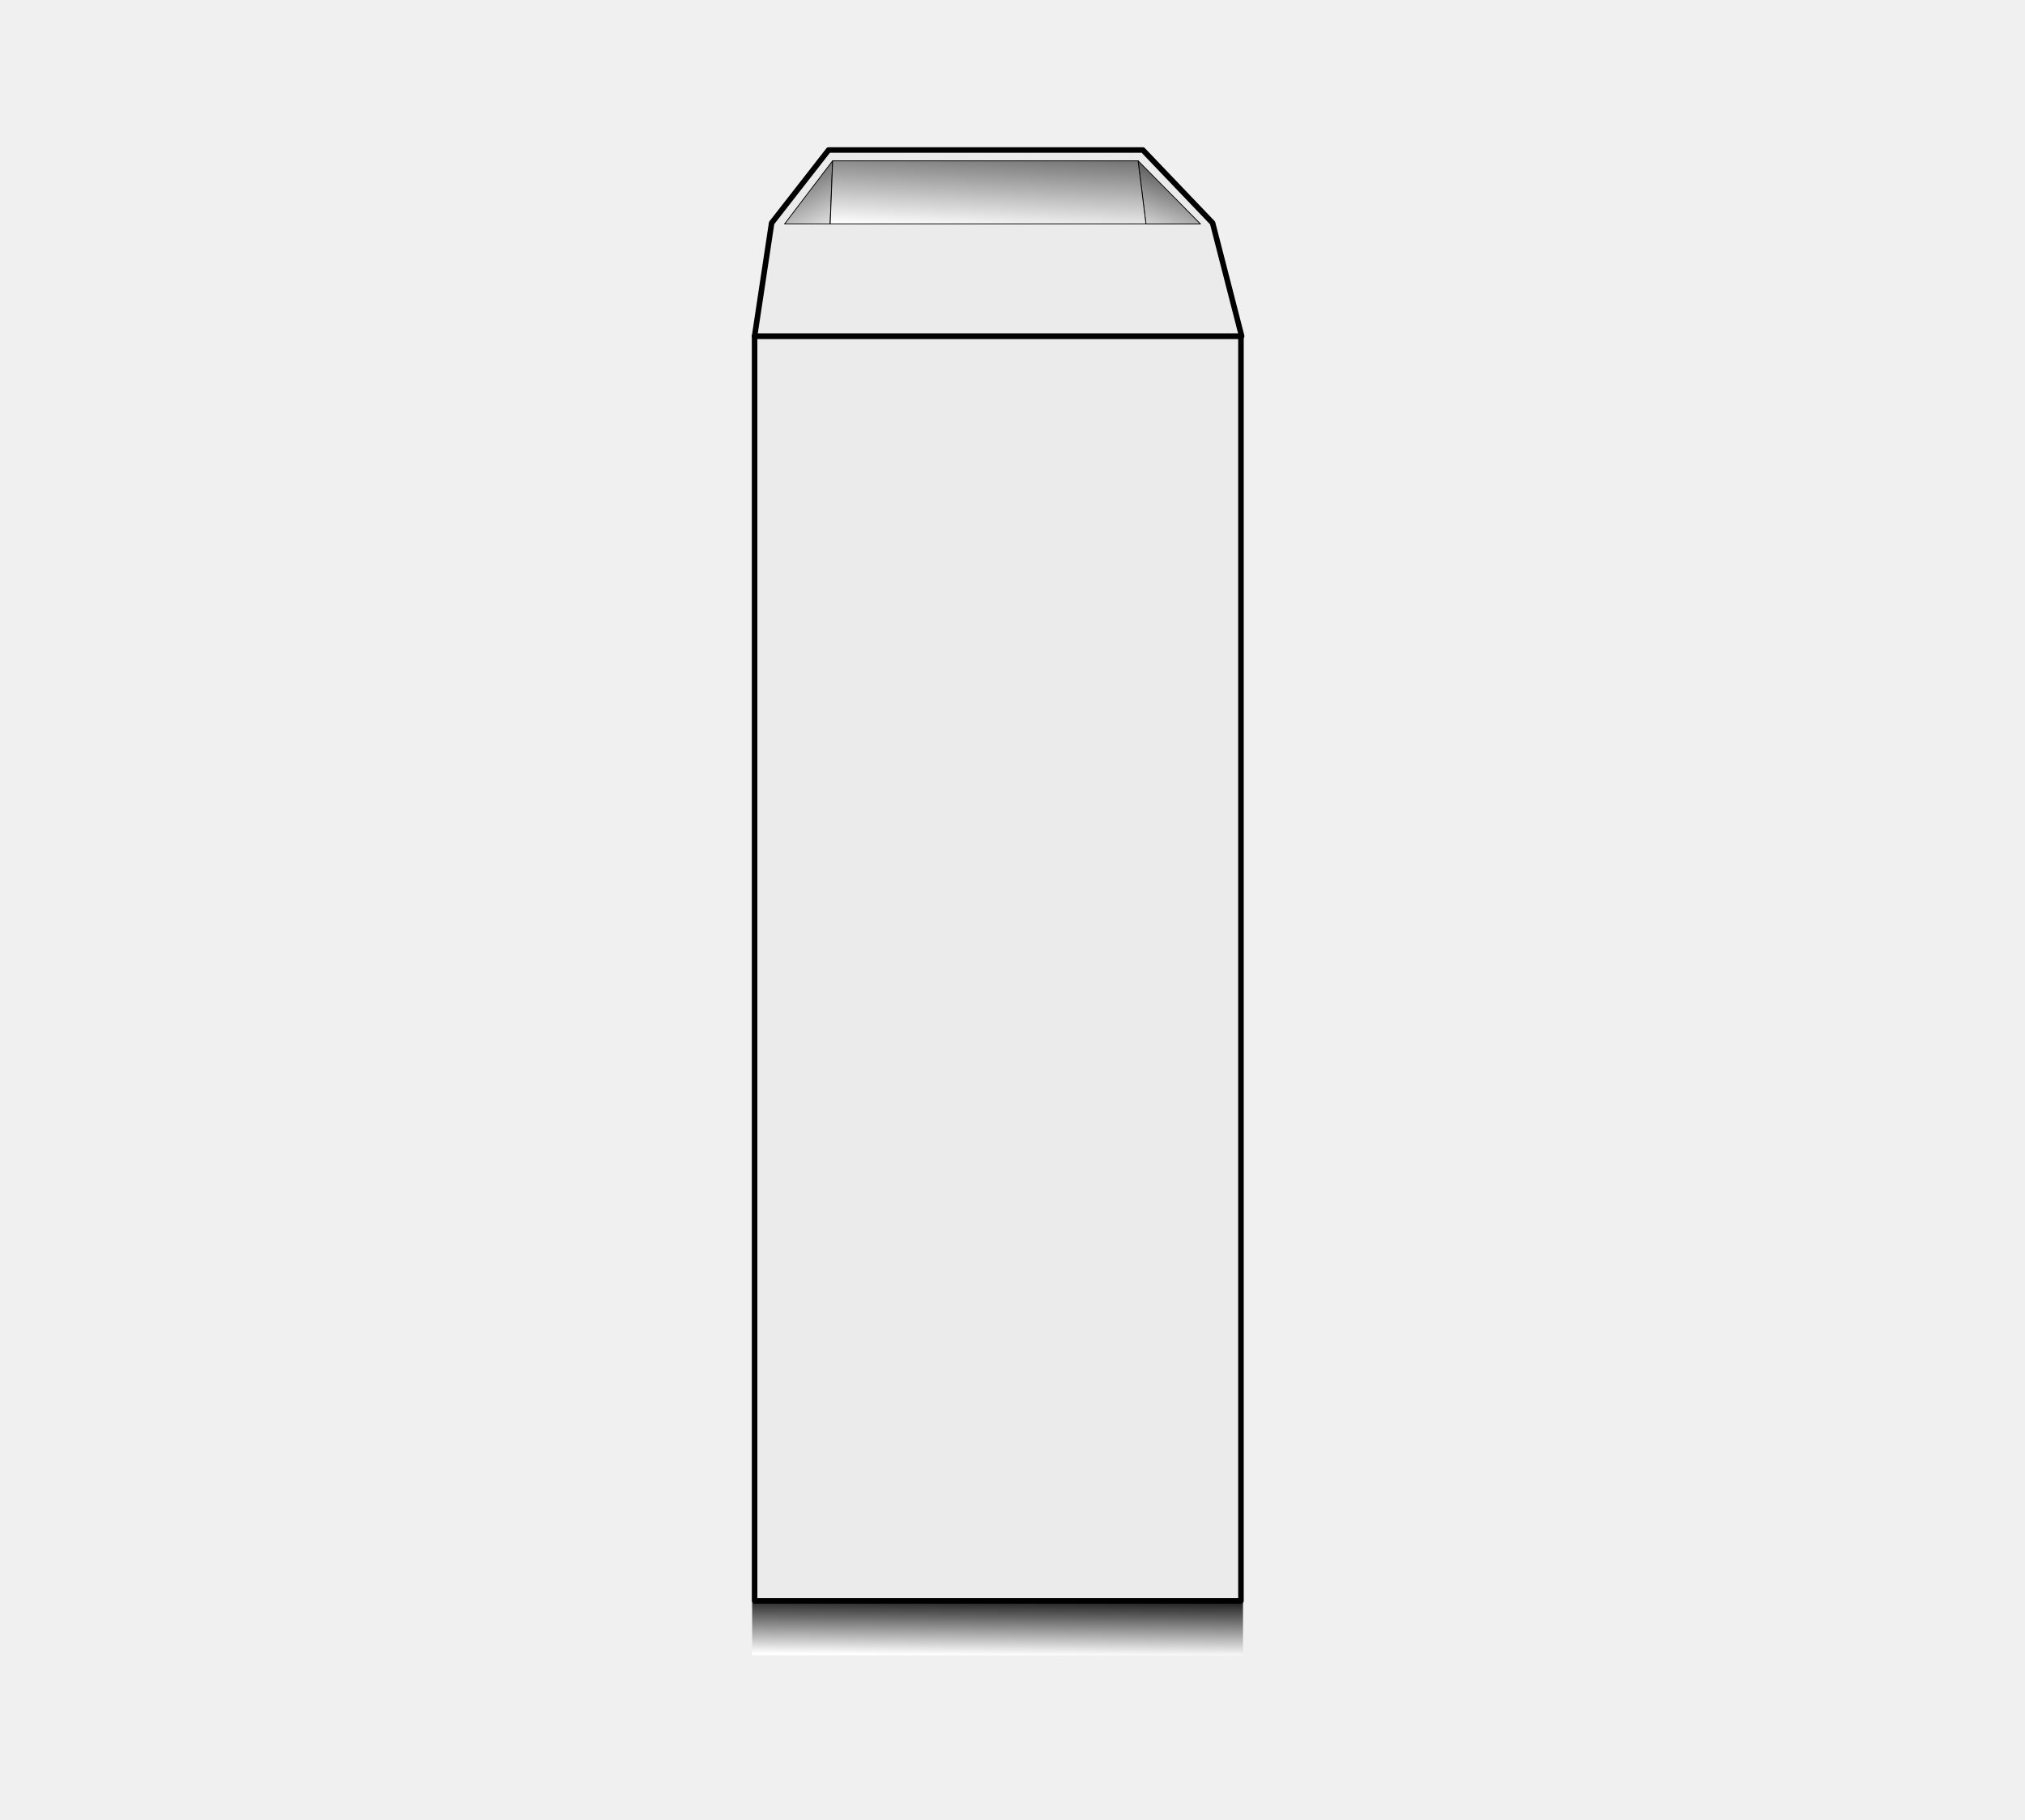
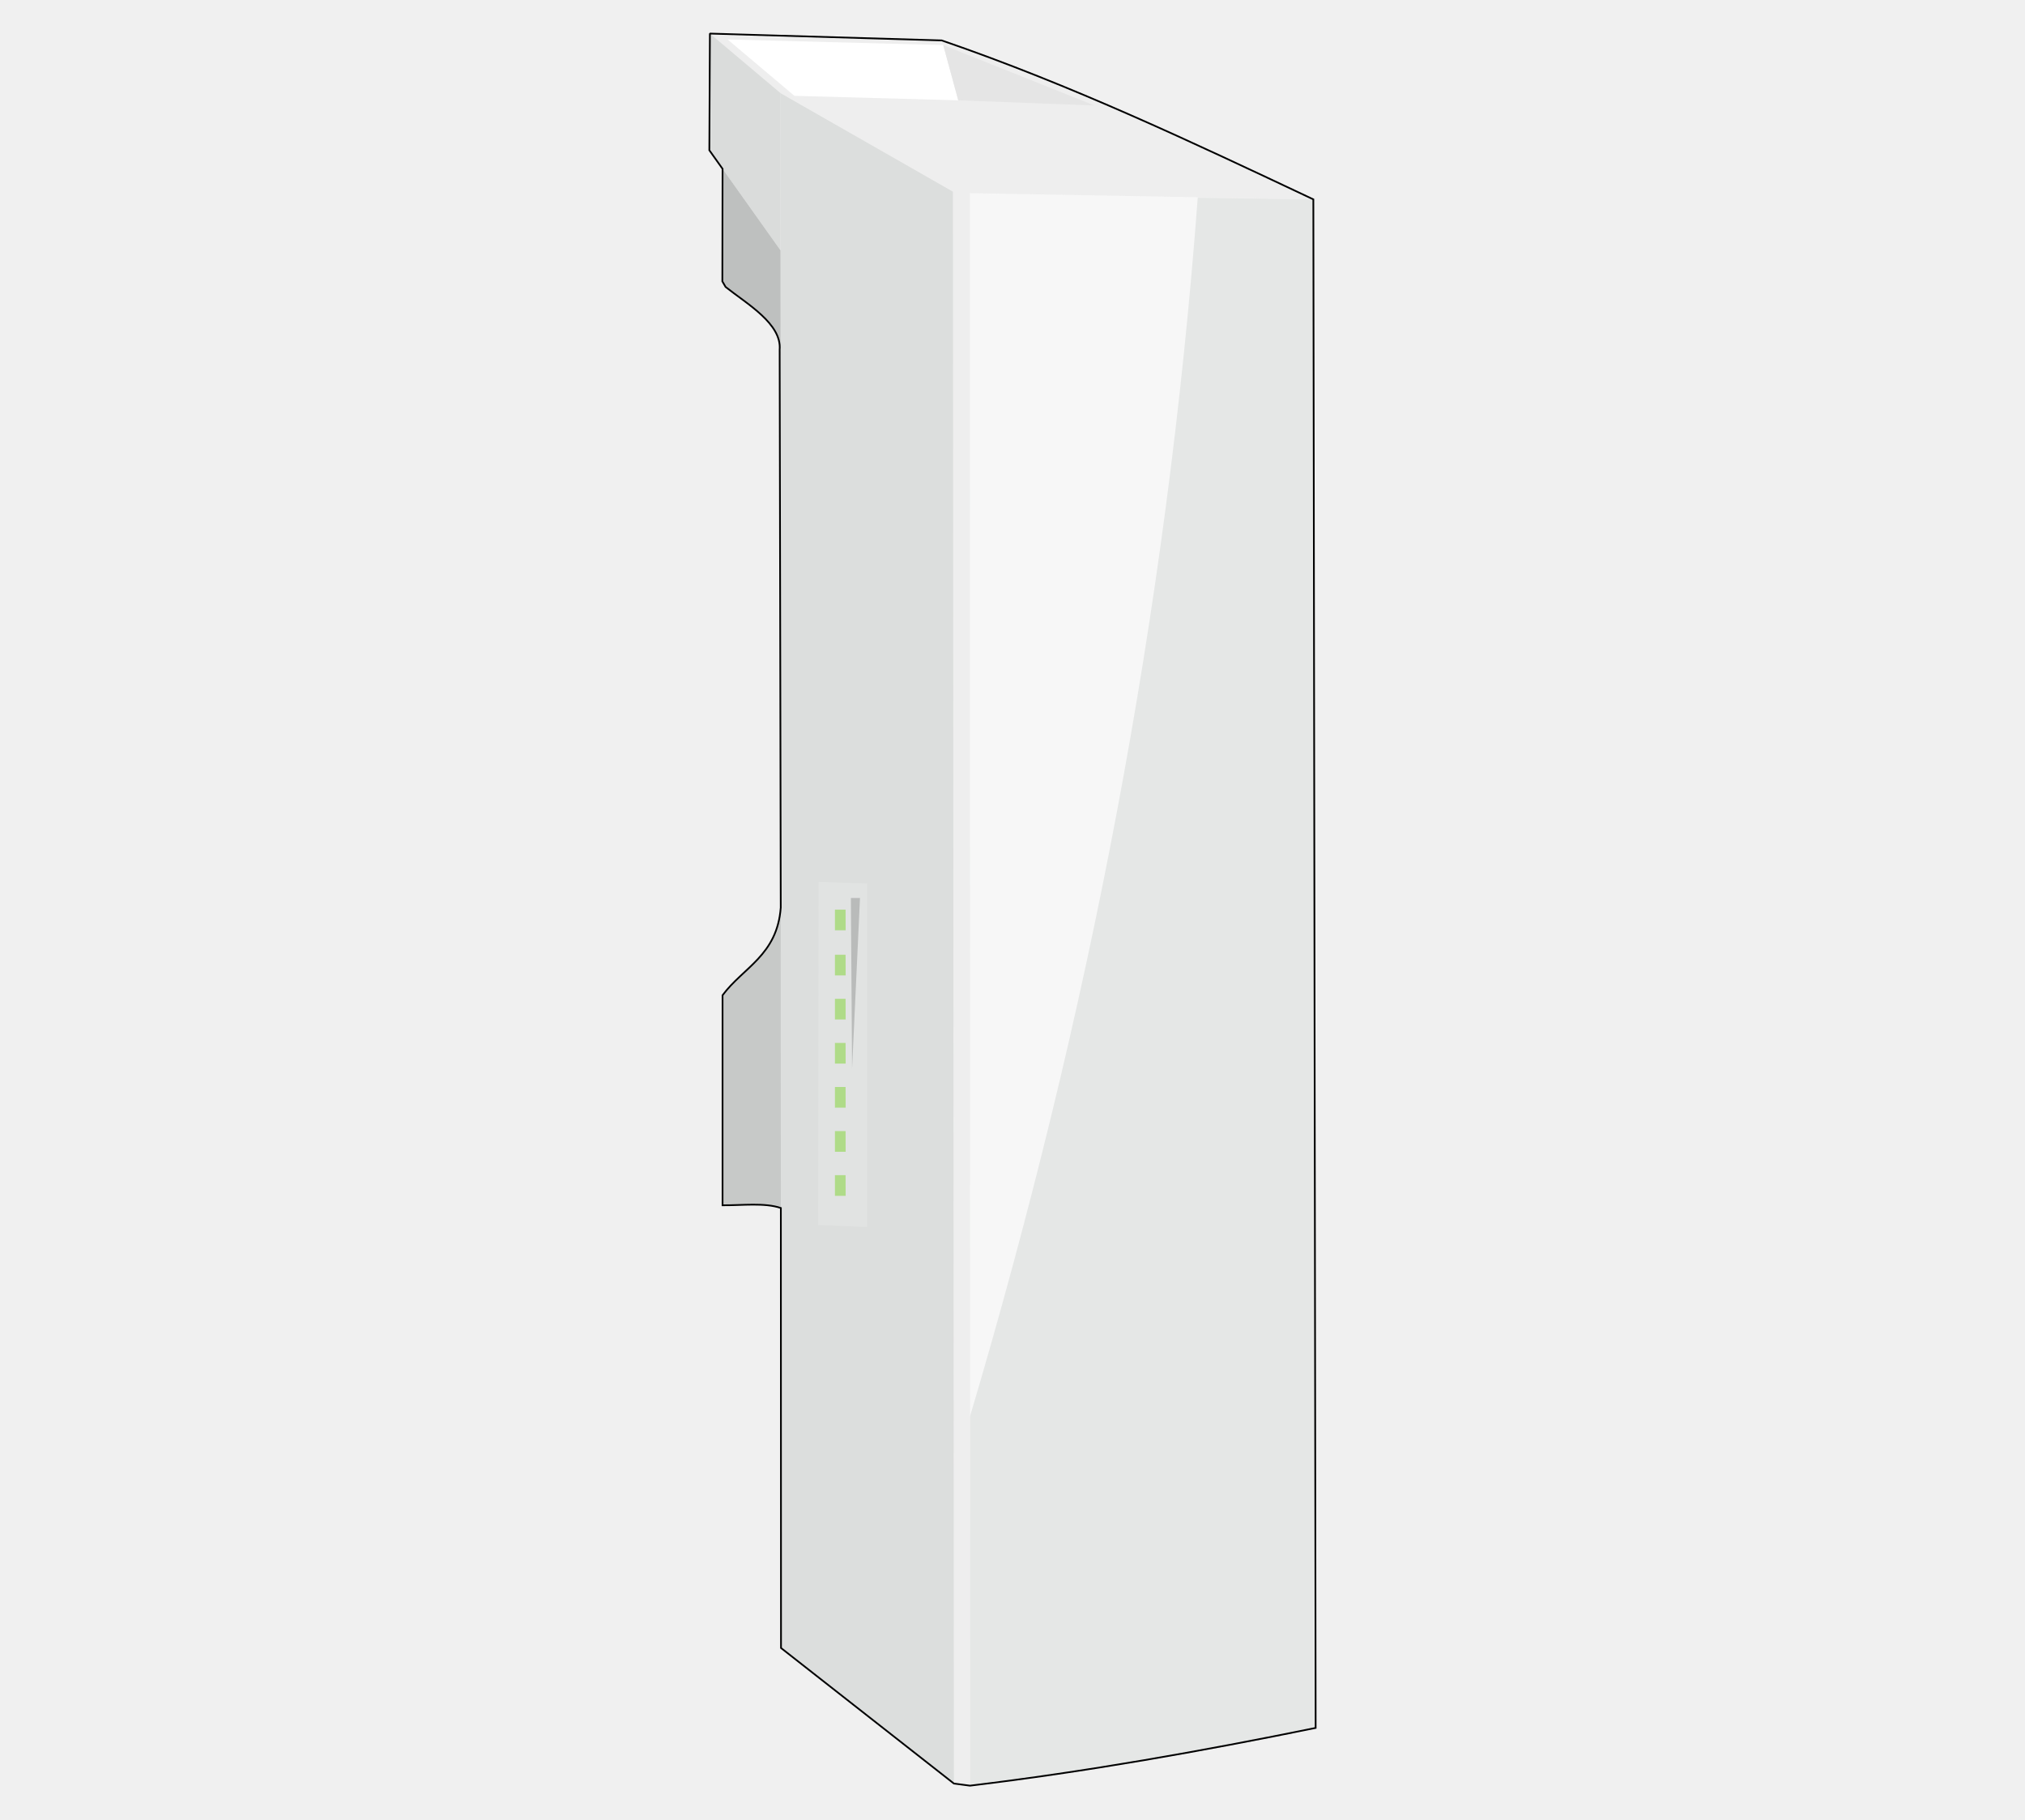
- <svg xmlns="http://www.w3.org/2000/svg" width="100%" height="100%" viewBox="0 0 1280 1150" version="1.1" xml:space="preserve" style="fill-rule:evenodd;clip-rule:evenodd;stroke-linecap:round;stroke-linejoin:round;stroke-miterlimit:1.414;">
-   <g id="Schatten" transform="matrix(1.01137,0,0,0.939138,-7.68215,62.8137)">
-     <rect x="477.683" y="1011.63" width="306.777" height="35.656" style="fill:url(#_Linear1);" />
-   </g>
-   <g id="Hülle">
-     <rect x="476.978" y="212.464" width="307.43" height="799.501" style="fill:rgb(235,235,235);stroke-width:3.5px;stroke:black;" />
-     <path d="M487.754,140.953L476.978,212.464L784.849,212.464L766.484,140.953L722.395,94.82L523.739,94.82L487.754,140.953Z" style="fill:rgb(235,235,235);stroke-width:3.5px;stroke:black;" />
-     <g transform="matrix(1.0327,0,0,1.02464,-16.2171,-3.54887)">
-       <path d="M495.921,141.646L523.803,141.646L525.356,102.644L495.921,141.646Z" style="fill:url(#_Linear2);stroke-width:0.49px;stroke:black;" />
-     </g>
-     <g transform="matrix(1,0,0,1,0,1.28497)">
-       <path d="M724.334,140.31L758.828,140.31L719.344,100.287L724.334,140.31Z" style="fill:url(#_Linear3);stroke-width:0.5px;stroke:black;" />
-     </g>
-     <path d="M524.777,141.583L724.377,141.583L719.386,101.669L526.331,101.669L524.777,141.583Z" style="fill:url(#_Linear4);stroke-width:0.5px;stroke:black;" />
-   </g>
-   <defs>
+ <svg xmlns="http://www.w3.org/2000/svg" width="100%" height="100%" viewBox="0 0 1280 1150" version="1.1" xml:space="preserve" style="fill-rule:evenodd;clip-rule:evenodd;stroke-linecap:round;stroke-linejoin:round;stroke-miterlimit:1.414;" id="svg42">
+   <defs id="defs40">
    <linearGradient id="_Linear1" x1="0" y1="0" x2="1" y2="0" gradientUnits="userSpaceOnUse" gradientTransform="matrix(0.313281,-42.1159,39.1081,0.337376,698.209,1047.75)">
-       <stop offset="0%" style="stop-color:white;stop-opacity:1" />
-       <stop offset="100%" style="stop-color:black;stop-opacity:1" />
+       <stop offset="0%" style="stop-color:white;stop-opacity:1" id="stop20" />
+       <stop offset="100%" style="stop-color:black;stop-opacity:1" id="stop22" />
    </linearGradient>
    <linearGradient id="_Linear2" x1="0" y1="0" x2="1" y2="0" gradientUnits="userSpaceOnUse" gradientTransform="matrix(-35.2524,-71.7231,71.163,-35.5299,531.5,148.802)">
-       <stop offset="0%" style="stop-color:white;stop-opacity:1" />
-       <stop offset="100%" style="stop-color:black;stop-opacity:1" />
+       <stop offset="0%" style="stop-color:white;stop-opacity:1" id="stop25" />
+       <stop offset="100%" style="stop-color:black;stop-opacity:1" id="stop27" />
    </linearGradient>
    <linearGradient id="_Linear3" x1="0" y1="0" x2="1" y2="0" gradientUnits="userSpaceOnUse" gradientTransform="matrix(25.8728,-70.2419,70.2419,25.8728,715.935,151.092)">
-       <stop offset="0%" style="stop-color:white;stop-opacity:1" />
-       <stop offset="100%" style="stop-color:black;stop-opacity:1" />
+       <stop offset="0%" style="stop-color:white;stop-opacity:1" id="stop30" />
+       <stop offset="100%" style="stop-color:black;stop-opacity:1" id="stop32" />
    </linearGradient>
    <linearGradient id="_Linear4" x1="0" y1="0" x2="1" y2="0" gradientUnits="userSpaceOnUse" gradientTransform="matrix(4.02149,-88.148,88.148,4.02149,612.643,145.311)">
-       <stop offset="0%" style="stop-color:white;stop-opacity:1" />
-       <stop offset="100%" style="stop-color:black;stop-opacity:1" />
+       <stop offset="0%" style="stop-color:white;stop-opacity:1" id="stop35" />
+       <stop offset="100%" style="stop-color:black;stop-opacity:1" id="stop37" />
    </linearGradient>
  </defs>
+   <g id="g22155" transform="matrix(1.088103,0,0,1.088103,1233.585,-59.32398)">
+     <path style="fill:#e5e7e6;fill-opacity:1;stroke:none;stroke-width:1px;stroke-linecap:butt;stroke-linejoin:miter;stroke-opacity:1" d="m -570.342,166.732 c 64.684,1.467 129.588,2.903 199.584,3.608 l 1.343,888.002 c -65.116,14.849 -133.064,23.972 -200.787,33.548 z" id="path342" />
+     <path style="fill:#eeeeee;fill-opacity:1;stroke:none;stroke-width:1px;stroke-linecap:butt;stroke-linejoin:miter;stroke-opacity:1" d="m -580.122,165.875 0.557,924.776 9.362,1.238 -0.139,-925.157 199.584,3.608 C -438.888,138.519 -505.174,106.198 -586.65,78.001 l -134.658,-3.97 41.085,34.642 c 34.79,19.259 67.128,39.198 100.1,57.203 z" id="path440" />
+     <path style="fill:#ffffff;fill-opacity:1;stroke:none;stroke-width:1px;stroke-linecap:butt;stroke-linejoin:miter;stroke-opacity:1" d="m -672.209,110.195 95.178,2.602 -8.723,-32.093 -125.273,-3.261 z" id="path442" />
+     <path style="fill:#e5e5e5;fill-opacity:1;stroke:none;stroke-width:1px;stroke-linecap:butt;stroke-linejoin:miter;stroke-opacity:1" d="m -577.031,112.797 79.14,3.006 -87.863,-35.099 z" id="path1686" />
+     <path style="fill:#dadcdb;fill-opacity:1;stroke:none;stroke-width:1px;stroke-linecap:butt;stroke-linejoin:miter;stroke-opacity:1" d="m -680.222,108.673 -0.056,91.295 -41.351,-58.158 0.322,-67.779 z" id="path4525" />
+     <path style="fill:#dcdedd;fill-opacity:1;stroke:none;stroke-width:1px;stroke-linecap:butt;stroke-linejoin:miter;stroke-opacity:1" d="m -579.565,1090.651 -100.435,-78.744 -0.279,-811.94 0.056,-91.295 100.1,57.203 z" id="path4527" />
+     <path style="fill:#e1e3e2;fill-opacity:1;stroke:none;stroke-width:1px;stroke-linecap:butt;stroke-linejoin:miter;stroke-opacity:1" d="m -658.174,566.878 28.252,0.869 v 199.591 l -28.466,-1.152 z" id="path4529" />
+     <path style="fill:#b9bbba;fill-opacity:1;stroke:none;stroke-width:1px;stroke-linecap:butt;stroke-linejoin:miter;stroke-opacity:1" d="m -639.407,576.211 h 5.29 l -4.605,99.22 z" id="path4531" />
+     <path style="fill:#afdb88;fill-opacity:1;stroke:none;stroke-width:1px;stroke-linecap:butt;stroke-linejoin:miter;stroke-opacity:1" d="m -648.673,582.958 v 12.007 h 6.228 l -0.051,-12.007 z" id="path5085" />
+     <path style="fill:#afdb88;fill-opacity:1;stroke:none;stroke-width:1px;stroke-linecap:butt;stroke-linejoin:miter;stroke-opacity:1" d="m -648.673,609.16 v 12.007 h 6.228 l -0.051,-12.007 z" id="path18152" />
+     <path style="fill:#afdb88;fill-opacity:1;stroke:none;stroke-width:1px;stroke-linecap:butt;stroke-linejoin:miter;stroke-opacity:1" d="m -648.673,634.774 v 12.007 h 6.228 l -0.051,-12.007 z" id="path18154" />
+     <path style="fill:#afdb88;fill-opacity:1;stroke:none;stroke-width:1px;stroke-linecap:butt;stroke-linejoin:miter;stroke-opacity:1" d="m -648.673,660.389 v 12.007 h 6.228 l -0.051,-12.007 z" id="path18156" />
+     <path style="fill:#afdb88;fill-opacity:1;stroke:none;stroke-width:1px;stroke-linecap:butt;stroke-linejoin:miter;stroke-opacity:1" d="m -648.673,686.003 v 12.007 h 6.228 l -0.051,-12.007 z" id="path18158" />
+     <path style="fill:#afdb88;fill-opacity:1;stroke:none;stroke-width:1px;stroke-linecap:butt;stroke-linejoin:miter;stroke-opacity:1" d="m -648.673,711.617 v 12.007 h 6.228 l -0.051,-12.007 z" id="path18160" />
+     <path style="fill:#afdb88;fill-opacity:1;stroke:none;stroke-width:1px;stroke-linecap:butt;stroke-linejoin:miter;stroke-opacity:1" d="M -648.673,737.232 V 749.239 h 6.228 l -0.051,-12.007 z" id="path18162" />
+     <path style="fill:#bec0bf;fill-opacity:1;stroke:none;stroke-width:1px;stroke-linecap:butt;stroke-linejoin:miter;stroke-opacity:1" d="m -680.222,261.317 c 1.35,-15.563 -14.093,-27.919 -31.969,-40.093 l -1.883,-3.251 0.124,-65.363 33.673,47.358 z" id="path20043" />
+     <path style="fill:#c7c9c8;fill-opacity:1;stroke:none;stroke-width:1px;stroke-linecap:butt;stroke-linejoin:miter;stroke-opacity:1" d="m -680.147,581.769 c -0.365,25.612 -22.419,34.223 -33.813,50.931 v 122.025 c 12.073,-0.068 27.01,-1.413 33.873,1.583 z" id="path20252" />
+     <path style="fill:#f7f7f7;fill-opacity:1;stroke:none;stroke-width:1px;stroke-linecap:butt;stroke-linejoin:miter;stroke-opacity:1" d="m -437.903,169.126 c -17.77,239.725 -63.24,475.605 -132.332,708.328 l -0.107,-710.722 z" id="path21849" />
+   </g>
+   <path style="fill:none;stroke:#000000;stroke-width:1.088px;stroke-linecap:butt;stroke-linejoin:miter;stroke-opacity:1" d="m 493.675,1041.736 109.283,85.682 10.187,1.347 c 73.637,-8.881 146.28,-21.79 218.477,-36.504 L 830.162,126.023 C 753.924,90.077 677.849,53.939 595.25,25.549 l -146.522,-4.32 -0.351,73.75 8.355,11.751 -0.135,71.122 2.049,3.538 c 13.698,10.842 35.524,23.274 34.176,39.684 l 0.692,352.626 c -2.247,30.191 -23.76,37.844 -36.792,55.419 v 132.776 c 12.629,0.066 26.54,-1.764 36.857,1.722 z" id="path22157" />
</svg>
